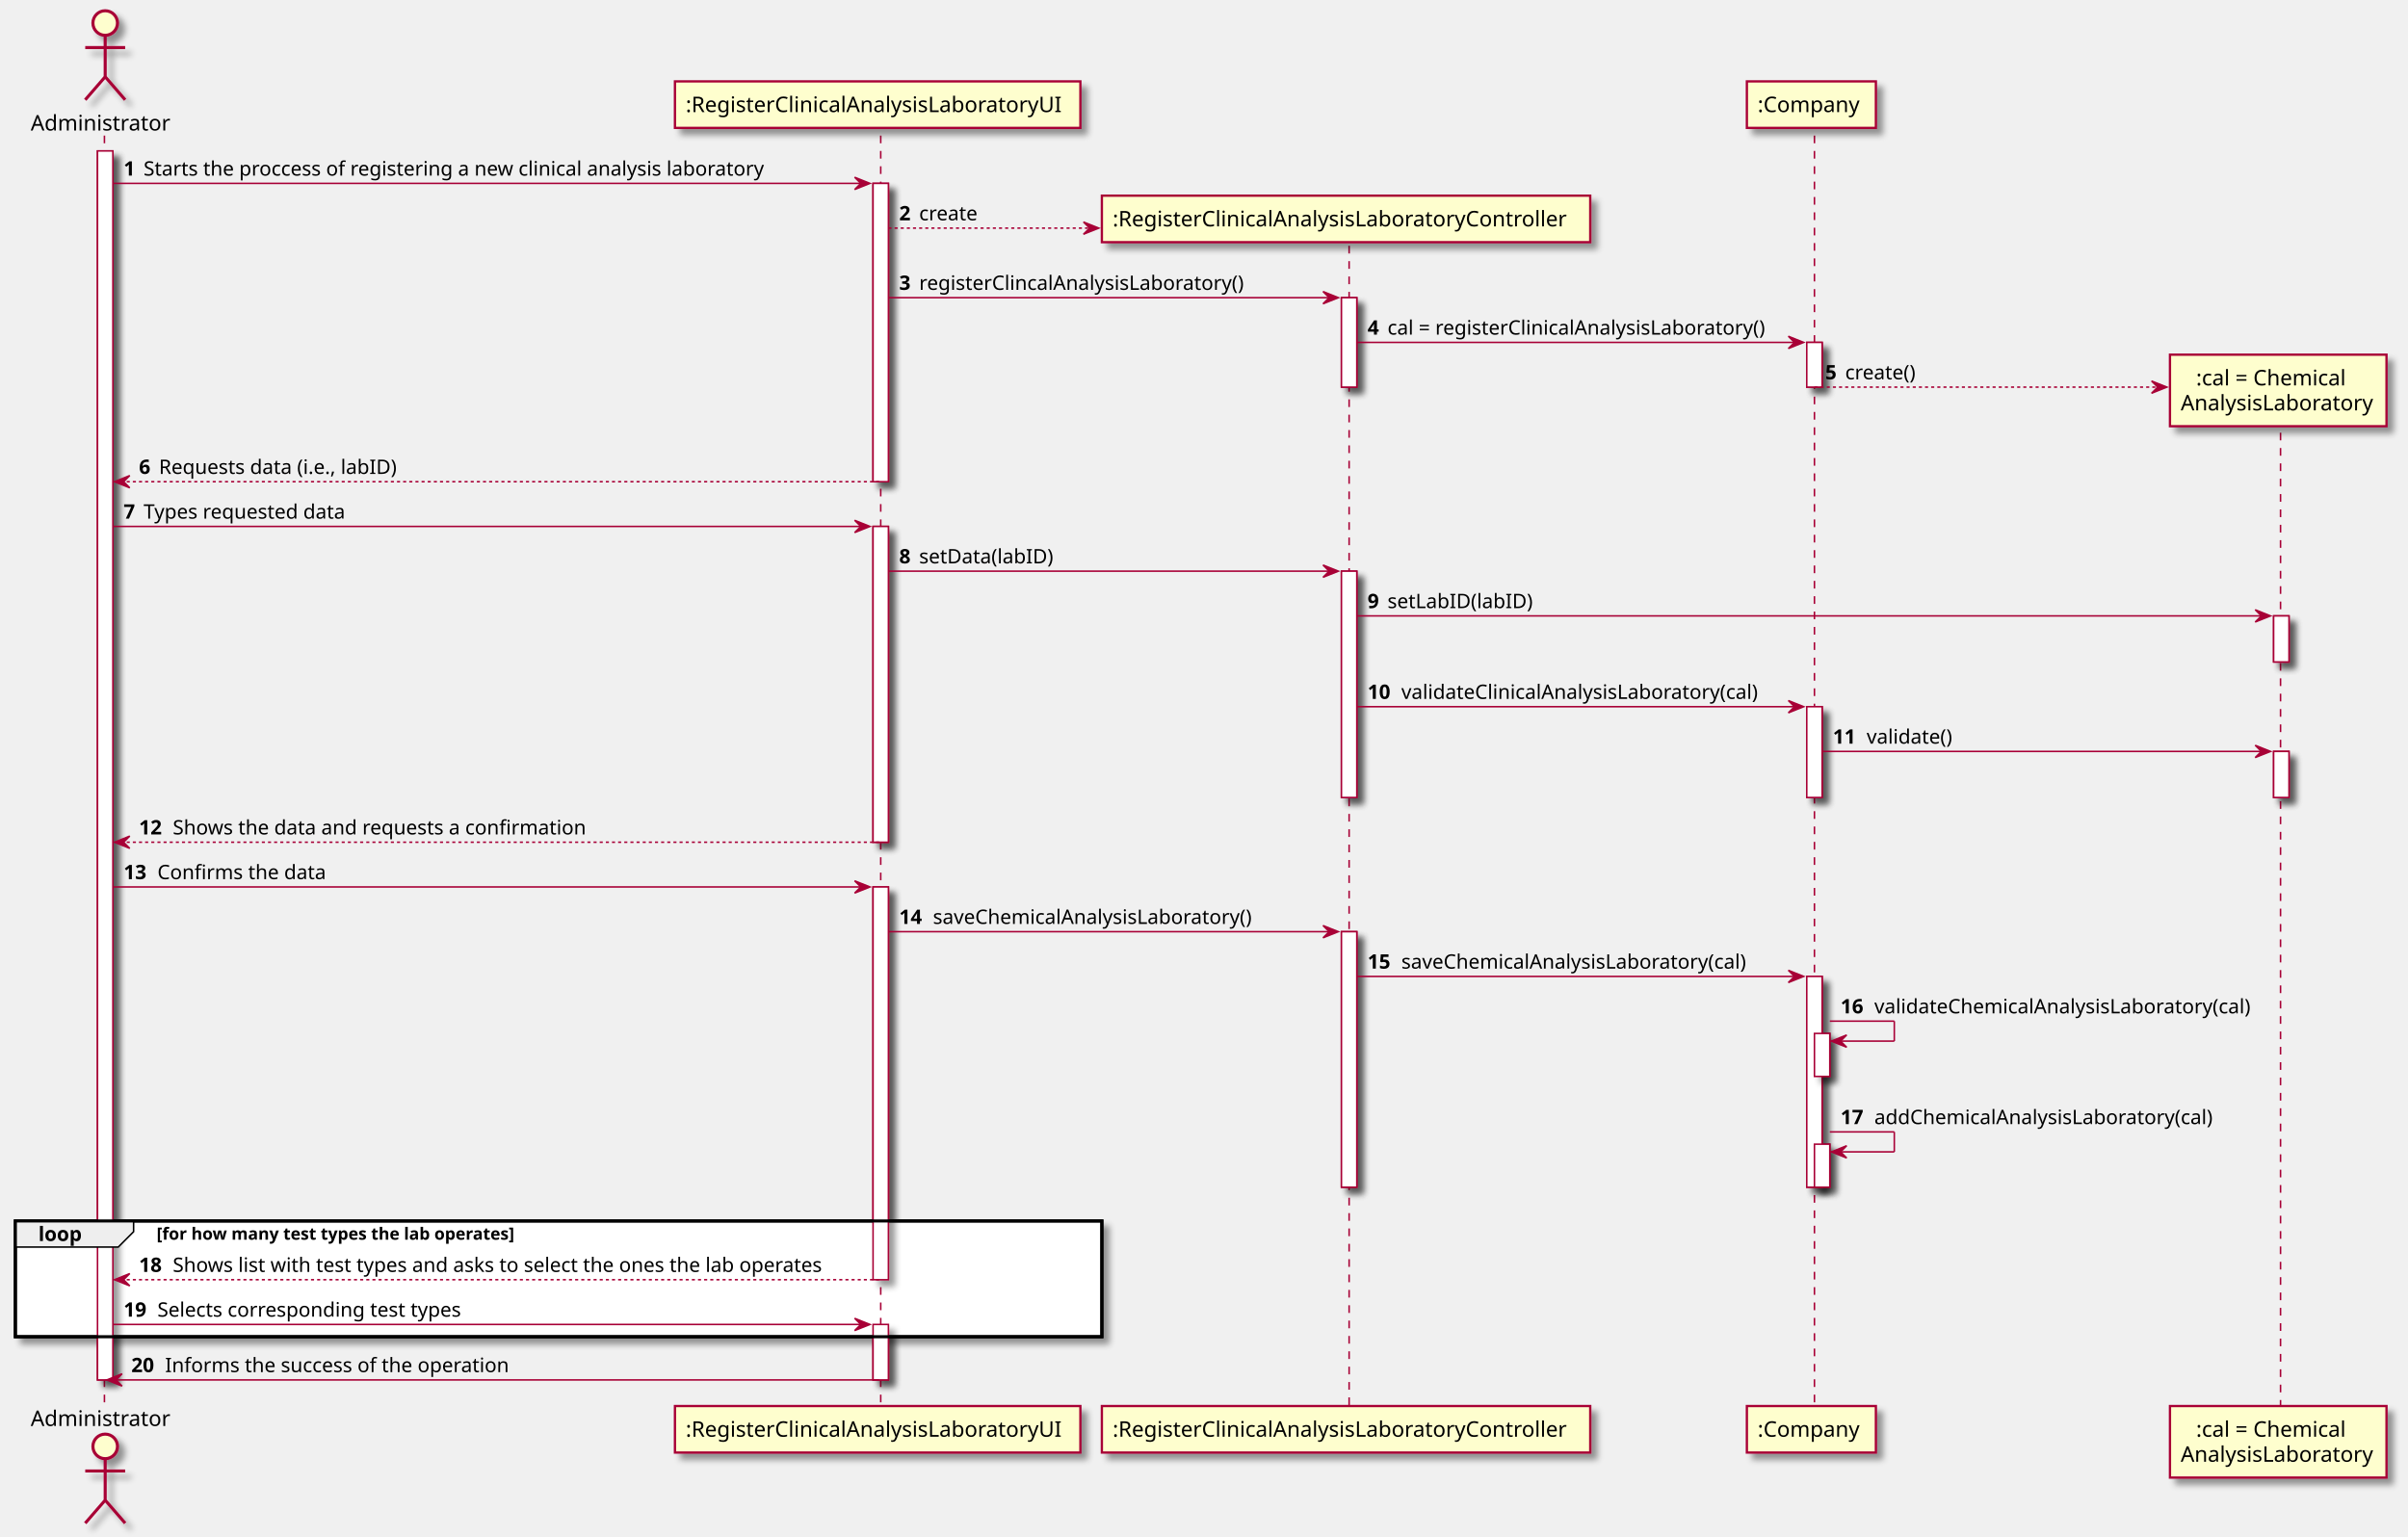
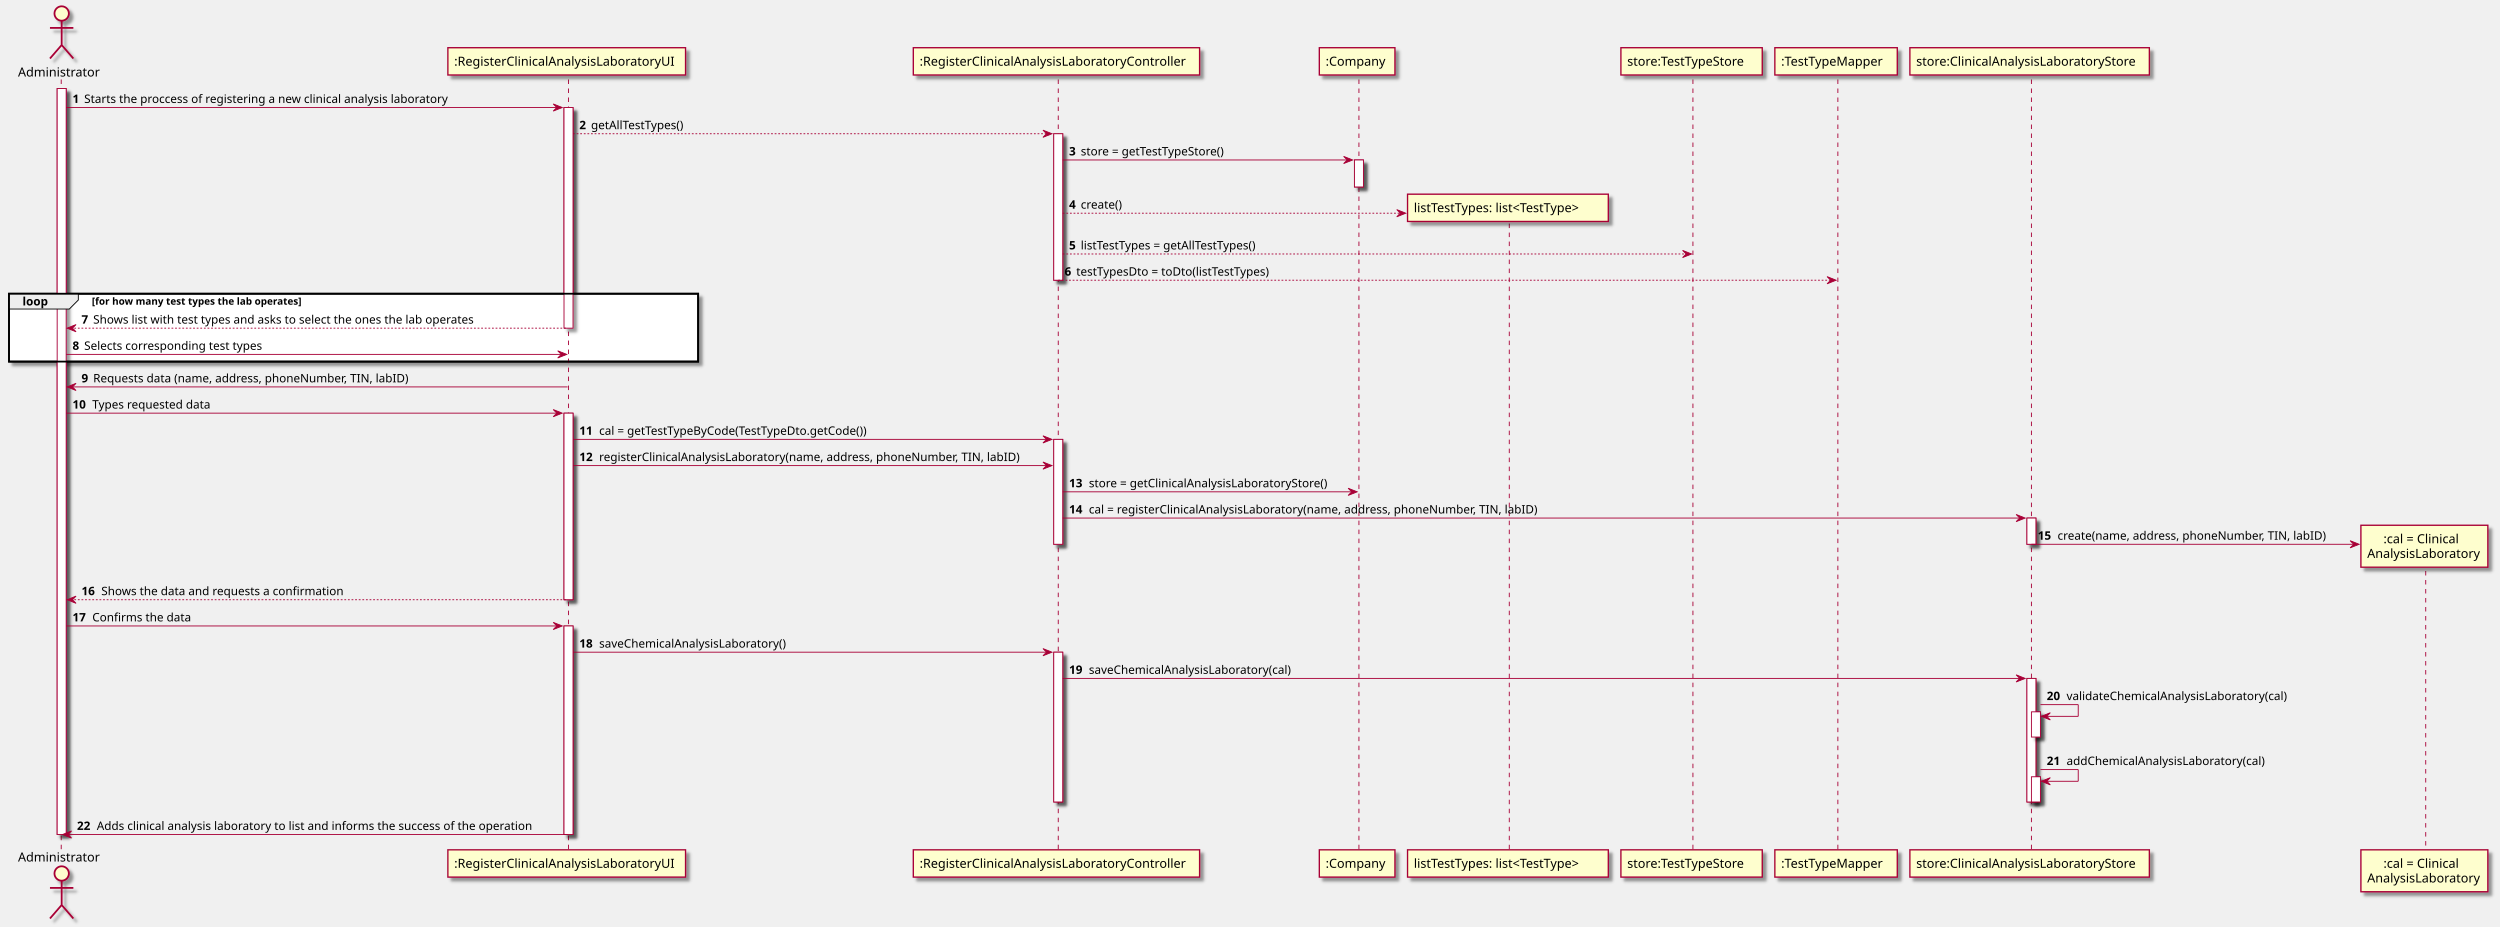
- <svg xmlns="http://www.w3.org/2000/svg" contentScriptType="application/ecmascript" contentStyleType="text/css" height="1001px" preserveAspectRatio="none" style="width:1568px;height:1001px;" version="1.1" viewBox="0 0 1568 1001" width="1568px" zoomAndPan="magnify">
+ <svg xmlns="http://www.w3.org/2000/svg" contentScriptType="application/ecmascript" contentStyleType="text/css" height="1029px" preserveAspectRatio="none" style="width:2777px;height:1029px;" version="1.1" viewBox="0 0 2777 1029" width="2777px" zoomAndPan="magnify">
  <defs>
-     <filter height="300%" id="f1si6wg61ny9vr" width="300%" x="-1" y="-1">
+     <filter height="300%" id="f1szc7c7df7kf" width="300%" x="-1" y="-1">
      <feGaussianBlur result="blurOut" stdDeviation="2.0" />
      <feColorMatrix in="blurOut" result="blurOut2" type="matrix" values="0 0 0 0 0 0 0 0 0 0 0 0 0 0 0 0 0 0 .4 0" />
      <feOffset dx="4.0" dy="4.0" in="blurOut2" result="blurOut3" />
      <feBlend in="SourceGraphic" in2="blurOut3" mode="normal" />
    </filter>
  </defs>
  <g>
-     <rect fill="#FFFFFF" filter="url(#f1si6wg61ny9vr)" height="800.414" style="stroke:#A80036;stroke-width:1.0;" width="10" x="63.5" y="98.297" />
-     <rect fill="#FFFFFF" filter="url(#f1si6wg61ny9vr)" height="194.289" style="stroke:#A80036;stroke-width:1.0;" width="10" x="568.5" y="119.43" />
-     <rect fill="#FFFFFF" filter="url(#f1si6wg61ny9vr)" height="205.664" style="stroke:#A80036;stroke-width:1.0;" width="10" x="568.5" y="342.852" />
-     <rect fill="#FFFFFF" filter="url(#f1si6wg61ny9vr)" height="255.797" style="stroke:#A80036;stroke-width:1.0;" width="10" x="568.5" y="577.648" />
-     <rect fill="#FFFFFF" filter="url(#f1si6wg61ny9vr)" height="36.133" style="stroke:#A80036;stroke-width:1.0;" width="10" x="568.5" y="862.578" />
-     <rect fill="#FFFFFF" filter="url(#f1si6wg61ny9vr)" height="58.266" style="stroke:#A80036;stroke-width:1.0;" width="10" x="873.5" y="193.859" />
-     <rect fill="#FFFFFF" filter="url(#f1si6wg61ny9vr)" height="147.398" style="stroke:#A80036;stroke-width:1.0;" width="10" x="873.5" y="371.984" />
-     <rect fill="#FFFFFF" filter="url(#f1si6wg61ny9vr)" height="166.398" style="stroke:#A80036;stroke-width:1.0;" width="10" x="873.5" y="606.781" />
-     <rect fill="#FFFFFF" filter="url(#f1si6wg61ny9vr)" height="29.133" style="stroke:#A80036;stroke-width:1.0;" width="10" x="1176.5" y="222.992" />
-     <rect fill="#FFFFFF" filter="url(#f1si6wg61ny9vr)" height="59.133" style="stroke:#A80036;stroke-width:1.0;" width="10" x="1176.5" y="460.25" />
-     <rect fill="#FFFFFF" filter="url(#f1si6wg61ny9vr)" height="137.266" style="stroke:#A80036;stroke-width:1.0;" width="10" x="1176.5" y="635.914" />
-     <rect fill="#FFFFFF" filter="url(#f1si6wg61ny9vr)" height="28" style="stroke:#A80036;stroke-width:1.0;" width="10" x="1181.5" y="673.047" />
-     <rect fill="#FFFFFF" filter="url(#f1si6wg61ny9vr)" height="28" style="stroke:#A80036;stroke-width:1.0;" width="10" x="1181.5" y="745.18" />
-     <rect fill="#FFFFFF" filter="url(#f1si6wg61ny9vr)" height="30" style="stroke:#A80036;stroke-width:1.0;" width="10" x="1480.5" y="401.117" />
-     <rect fill="#FFFFFF" filter="url(#f1si6wg61ny9vr)" height="30" style="stroke:#A80036;stroke-width:1.0;" width="10" x="1480.5" y="489.383" />
-     <rect fill="#FFFFFF" filter="url(#f1si6wg61ny9vr)" height="75.398" style="stroke:#000000;stroke-width:2.0;" width="707.5" x="10" y="795.18" />
-     <line style="stroke:#A80036;stroke-width:1.0;stroke-dasharray:5.0,5.0;" x1="68" x2="68" y1="88.297" y2="916.711" />
-     <line style="stroke:#A80036;stroke-width:1.0;stroke-dasharray:5.0,5.0;" x1="573.5" x2="573.5" y1="88.297" y2="916.711" />
-     <line style="stroke:#A80036;stroke-width:1.0;stroke-dasharray:5.0,5.0;" x1="878.5" x2="878.5" y1="160.078" y2="916.711" />
-     <line style="stroke:#A80036;stroke-width:1.0;stroke-dasharray:5.0,5.0;" x1="1181.5" x2="1181.5" y1="88.297" y2="916.711" />
-     <line style="stroke:#A80036;stroke-width:1.0;stroke-dasharray:5.0,5.0;" x1="1485" x2="1485" y1="271.789" y2="916.711" />
+     <rect fill="#FFFFFF" filter="url(#f1szc7c7df7kf)" height="828.68" style="stroke:#A80036;stroke-width:1.0;" width="10" x="63.5" y="98.297" />
+     <rect fill="#FFFFFF" filter="url(#f1szc7c7df7kf)" height="245.094" style="stroke:#A80036;stroke-width:1.0;" width="10" x="626.5" y="119.43" />
+     <rect fill="#FFFFFF" filter="url(#f1szc7c7df7kf)" height="207.258" style="stroke:#A80036;stroke-width:1.0;" width="10" x="626.5" y="458.922" />
+     <rect fill="#FFFFFF" filter="url(#f1szc7c7df7kf)" height="231.664" style="stroke:#A80036;stroke-width:1.0;" width="10" x="626.5" y="695.312" />
+     <rect fill="#FFFFFF" filter="url(#f1szc7c7df7kf)" height="162.695" style="stroke:#A80036;stroke-width:1.0;" width="10" x="1170.5" y="148.562" />
+     <rect fill="#FFFFFF" filter="url(#f1szc7c7df7kf)" height="116.531" style="stroke:#A80036;stroke-width:1.0;" width="10" x="1170.5" y="488.055" />
+     <rect fill="#FFFFFF" filter="url(#f1szc7c7df7kf)" height="166.398" style="stroke:#A80036;stroke-width:1.0;" width="10" x="1170.5" y="724.445" />
+     <rect fill="#FFFFFF" filter="url(#f1szc7c7df7kf)" height="30" style="stroke:#A80036;stroke-width:1.0;" width="10" x="1504.5" y="177.695" />
+     <rect fill="#FFFFFF" filter="url(#f1szc7c7df7kf)" height="29.133" style="stroke:#A80036;stroke-width:1.0;" width="10" x="2251.5" y="575.453" />
+     <rect fill="#FFFFFF" filter="url(#f1szc7c7df7kf)" height="137.266" style="stroke:#A80036;stroke-width:1.0;" width="10" x="2251.5" y="753.578" />
+     <rect fill="#FFFFFF" filter="url(#f1szc7c7df7kf)" height="28" style="stroke:#A80036;stroke-width:1.0;" width="10" x="2256.5" y="790.711" />
+     <rect fill="#FFFFFF" filter="url(#f1szc7c7df7kf)" height="28" style="stroke:#A80036;stroke-width:1.0;" width="10" x="2256.5" y="862.844" />
+     <rect fill="#FFFFFF" filter="url(#f1szc7c7df7kf)" height="75.398" style="stroke:#000000;stroke-width:2.0;" width="765.5" x="10" y="326.258" />
+     <line style="stroke:#A80036;stroke-width:1.0;stroke-dasharray:5.0,5.0;" x1="68" x2="68" y1="88.297" y2="944.977" />
+     <line style="stroke:#A80036;stroke-width:1.0;stroke-dasharray:5.0,5.0;" x1="631.5" x2="631.5" y1="88.297" y2="944.977" />
+     <line style="stroke:#A80036;stroke-width:1.0;stroke-dasharray:5.0,5.0;" x1="1175.5" x2="1175.5" y1="88.297" y2="944.977" />
+     <line style="stroke:#A80036;stroke-width:1.0;stroke-dasharray:5.0,5.0;" x1="1509.5" x2="1509.5" y1="88.297" y2="944.977" />
+     <line style="stroke:#A80036;stroke-width:1.0;stroke-dasharray:5.0,5.0;" x1="1676.5" x2="1676.5" y1="248.344" y2="944.977" />
+     <line style="stroke:#A80036;stroke-width:1.0;stroke-dasharray:5.0,5.0;" x1="1880.5" x2="1880.5" y1="88.297" y2="944.977" />
+     <line style="stroke:#A80036;stroke-width:1.0;stroke-dasharray:5.0,5.0;" x1="2041.5" x2="2041.5" y1="88.297" y2="944.977" />
+     <line style="stroke:#A80036;stroke-width:1.0;stroke-dasharray:5.0,5.0;" x1="2256.5" x2="2256.5" y1="88.297" y2="944.977" />
+     <line style="stroke:#A80036;stroke-width:1.0;stroke-dasharray:5.0,5.0;" x1="2694.5" x2="2694.5" y1="624.25" y2="944.977" />
    <text fill="#000000" font-family="sans-serif" font-size="14" lengthAdjust="spacingAndGlyphs" textLength="91" x="20" y="84.995">Administrator</text>
-     <ellipse cx="68.5" cy="15" fill="#FEFECE" filter="url(#f1si6wg61ny9vr)" rx="8" ry="8" style="stroke:#A80036;stroke-width:2.0;" />
-     <path d="M68.5,23 L68.5,50 M55.5,31 L81.5,31 M68.5,50 L55.5,65 M68.5,50 L81.5,65 " fill="none" filter="url(#f1si6wg61ny9vr)" style="stroke:#A80036;stroke-width:2.0;" />
-     <text fill="#000000" font-family="sans-serif" font-size="14" lengthAdjust="spacingAndGlyphs" textLength="91" x="20" y="928.706">Administrator</text>
-     <ellipse cx="68.5" cy="942.008" fill="#FEFECE" filter="url(#f1si6wg61ny9vr)" rx="8" ry="8" style="stroke:#A80036;stroke-width:2.0;" />
-     <path d="M68.5,950.008 L68.5,977.008 M55.5,958.008 L81.5,958.008 M68.5,977.008 L55.5,992.008 M68.5,977.008 L81.5,992.008 " fill="none" filter="url(#f1si6wg61ny9vr)" style="stroke:#A80036;stroke-width:2.0;" />
-     <rect fill="#FEFECE" filter="url(#f1si6wg61ny9vr)" height="30.297" style="stroke:#A80036;stroke-width:1.5;" width="264" x="439.5" y="53" />
-     <text fill="#000000" font-family="sans-serif" font-size="14" lengthAdjust="spacingAndGlyphs" textLength="250" x="446.5" y="72.995">:RegisterClinicalAnalysisLaboratoryUI</text>
-     <rect fill="#FEFECE" filter="url(#f1si6wg61ny9vr)" height="30.297" style="stroke:#A80036;stroke-width:1.5;" width="264" x="439.5" y="915.711" />
-     <text fill="#000000" font-family="sans-serif" font-size="14" lengthAdjust="spacingAndGlyphs" textLength="250" x="446.5" y="935.706">:RegisterClinicalAnalysisLaboratoryUI</text>
-     <rect fill="#FEFECE" filter="url(#f1si6wg61ny9vr)" height="30.297" style="stroke:#A80036;stroke-width:1.5;" width="318" x="717.5" y="915.711" />
-     <text fill="#000000" font-family="sans-serif" font-size="14" lengthAdjust="spacingAndGlyphs" textLength="304" x="724.5" y="935.706">:RegisterClinicalAnalysisLaboratoryController</text>
-     <rect fill="#FEFECE" filter="url(#f1si6wg61ny9vr)" height="30.297" style="stroke:#A80036;stroke-width:1.5;" width="84" x="1137.5" y="53" />
-     <text fill="#000000" font-family="sans-serif" font-size="14" lengthAdjust="spacingAndGlyphs" textLength="70" x="1144.5" y="72.995">:Company</text>
-     <rect fill="#FEFECE" filter="url(#f1si6wg61ny9vr)" height="30.297" style="stroke:#A80036;stroke-width:1.5;" width="84" x="1137.5" y="915.711" />
-     <text fill="#000000" font-family="sans-serif" font-size="14" lengthAdjust="spacingAndGlyphs" textLength="70" x="1144.5" y="935.706">:Company</text>
-     <rect fill="#FEFECE" filter="url(#f1si6wg61ny9vr)" height="46.594" style="stroke:#A80036;stroke-width:1.5;" width="141" x="1413" y="915.711" />
-     <text fill="#000000" font-family="sans-serif" font-size="14" lengthAdjust="spacingAndGlyphs" textLength="107" x="1430" y="935.706">:cal = Chemical</text>
-     <text fill="#000000" font-family="sans-serif" font-size="14" lengthAdjust="spacingAndGlyphs" textLength="127" x="1420" y="952.003">AnalysisLaboratory</text>
-     <rect fill="#FFFFFF" filter="url(#f1si6wg61ny9vr)" height="800.414" style="stroke:#A80036;stroke-width:1.0;" width="10" x="63.5" y="98.297" />
-     <rect fill="#FFFFFF" filter="url(#f1si6wg61ny9vr)" height="194.289" style="stroke:#A80036;stroke-width:1.0;" width="10" x="568.5" y="119.43" />
-     <rect fill="#FFFFFF" filter="url(#f1si6wg61ny9vr)" height="205.664" style="stroke:#A80036;stroke-width:1.0;" width="10" x="568.5" y="342.852" />
-     <rect fill="#FFFFFF" filter="url(#f1si6wg61ny9vr)" height="255.797" style="stroke:#A80036;stroke-width:1.0;" width="10" x="568.5" y="577.648" />
-     <rect fill="#FFFFFF" filter="url(#f1si6wg61ny9vr)" height="36.133" style="stroke:#A80036;stroke-width:1.0;" width="10" x="568.5" y="862.578" />
-     <rect fill="#FFFFFF" filter="url(#f1si6wg61ny9vr)" height="58.266" style="stroke:#A80036;stroke-width:1.0;" width="10" x="873.5" y="193.859" />
-     <rect fill="#FFFFFF" filter="url(#f1si6wg61ny9vr)" height="147.398" style="stroke:#A80036;stroke-width:1.0;" width="10" x="873.5" y="371.984" />
-     <rect fill="#FFFFFF" filter="url(#f1si6wg61ny9vr)" height="166.398" style="stroke:#A80036;stroke-width:1.0;" width="10" x="873.5" y="606.781" />
-     <rect fill="#FFFFFF" filter="url(#f1si6wg61ny9vr)" height="29.133" style="stroke:#A80036;stroke-width:1.0;" width="10" x="1176.5" y="222.992" />
-     <rect fill="#FFFFFF" filter="url(#f1si6wg61ny9vr)" height="59.133" style="stroke:#A80036;stroke-width:1.0;" width="10" x="1176.5" y="460.25" />
-     <rect fill="#FFFFFF" filter="url(#f1si6wg61ny9vr)" height="137.266" style="stroke:#A80036;stroke-width:1.0;" width="10" x="1176.5" y="635.914" />
-     <rect fill="#FFFFFF" filter="url(#f1si6wg61ny9vr)" height="28" style="stroke:#A80036;stroke-width:1.0;" width="10" x="1181.5" y="673.047" />
-     <rect fill="#FFFFFF" filter="url(#f1si6wg61ny9vr)" height="28" style="stroke:#A80036;stroke-width:1.0;" width="10" x="1181.5" y="745.18" />
-     <rect fill="#FFFFFF" filter="url(#f1si6wg61ny9vr)" height="30" style="stroke:#A80036;stroke-width:1.0;" width="10" x="1480.5" y="401.117" />
-     <rect fill="#FFFFFF" filter="url(#f1si6wg61ny9vr)" height="30" style="stroke:#A80036;stroke-width:1.0;" width="10" x="1480.5" y="489.383" />
-     <polygon fill="#A80036" points="556.5,115.43,566.5,119.43,556.5,123.43,560.5,119.43" style="stroke:#A80036;stroke-width:1.0;" />
-     <line style="stroke:#A80036;stroke-width:1.0;" x1="73.5" x2="562.5" y1="119.43" y2="119.43" />
+     <ellipse cx="68.5" cy="15" fill="#FEFECE" filter="url(#f1szc7c7df7kf)" rx="8" ry="8" style="stroke:#A80036;stroke-width:2.0;" />
+     <path d="M68.5,23 L68.5,50 M55.5,31 L81.5,31 M68.5,50 L55.5,65 M68.5,50 L81.5,65 " fill="none" filter="url(#f1szc7c7df7kf)" style="stroke:#A80036;stroke-width:2.0;" />
+     <text fill="#000000" font-family="sans-serif" font-size="14" lengthAdjust="spacingAndGlyphs" textLength="91" x="20" y="956.972">Administrator</text>
+     <ellipse cx="68.5" cy="970.273" fill="#FEFECE" filter="url(#f1szc7c7df7kf)" rx="8" ry="8" style="stroke:#A80036;stroke-width:2.0;" />
+     <path d="M68.5,978.273 L68.5,1005.273 M55.5,986.273 L81.5,986.273 M68.5,1005.273 L55.5,1020.273 M68.5,1005.273 L81.5,1020.273 " fill="none" filter="url(#f1szc7c7df7kf)" style="stroke:#A80036;stroke-width:2.0;" />
+     <rect fill="#FEFECE" filter="url(#f1szc7c7df7kf)" height="30.297" style="stroke:#A80036;stroke-width:1.5;" width="264" x="497.5" y="53" />
+     <text fill="#000000" font-family="sans-serif" font-size="14" lengthAdjust="spacingAndGlyphs" textLength="250" x="504.5" y="72.995">:RegisterClinicalAnalysisLaboratoryUI</text>
+     <rect fill="#FEFECE" filter="url(#f1szc7c7df7kf)" height="30.297" style="stroke:#A80036;stroke-width:1.5;" width="264" x="497.5" y="943.977" />
+     <text fill="#000000" font-family="sans-serif" font-size="14" lengthAdjust="spacingAndGlyphs" textLength="250" x="504.5" y="963.972">:RegisterClinicalAnalysisLaboratoryUI</text>
+     <rect fill="#FEFECE" filter="url(#f1szc7c7df7kf)" height="30.297" style="stroke:#A80036;stroke-width:1.5;" width="318" x="1014.5" y="53" />
+     <text fill="#000000" font-family="sans-serif" font-size="14" lengthAdjust="spacingAndGlyphs" textLength="304" x="1021.5" y="72.995">:RegisterClinicalAnalysisLaboratoryController</text>
+     <rect fill="#FEFECE" filter="url(#f1szc7c7df7kf)" height="30.297" style="stroke:#A80036;stroke-width:1.5;" width="318" x="1014.5" y="943.977" />
+     <text fill="#000000" font-family="sans-serif" font-size="14" lengthAdjust="spacingAndGlyphs" textLength="304" x="1021.5" y="963.972">:RegisterClinicalAnalysisLaboratoryController</text>
+     <rect fill="#FEFECE" filter="url(#f1szc7c7df7kf)" height="30.297" style="stroke:#A80036;stroke-width:1.5;" width="84" x="1465.5" y="53" />
+     <text fill="#000000" font-family="sans-serif" font-size="14" lengthAdjust="spacingAndGlyphs" textLength="70" x="1472.5" y="72.995">:Company</text>
+     <rect fill="#FEFECE" filter="url(#f1szc7c7df7kf)" height="30.297" style="stroke:#A80036;stroke-width:1.5;" width="84" x="1465.5" y="943.977" />
+     <text fill="#000000" font-family="sans-serif" font-size="14" lengthAdjust="spacingAndGlyphs" textLength="70" x="1472.5" y="963.972">:Company</text>
+     <rect fill="#FEFECE" filter="url(#f1szc7c7df7kf)" height="30.297" style="stroke:#A80036;stroke-width:1.5;" width="223" x="1563.5" y="943.977" />
+     <text fill="#000000" font-family="sans-serif" font-size="14" lengthAdjust="spacingAndGlyphs" textLength="209" x="1570.5" y="963.972">listTestTypes: list&lt;TestType&gt;</text>
+     <rect fill="#FEFECE" filter="url(#f1szc7c7df7kf)" height="30.297" style="stroke:#A80036;stroke-width:1.5;" width="157" x="1800.5" y="53" />
+     <text fill="#000000" font-family="sans-serif" font-size="14" lengthAdjust="spacingAndGlyphs" textLength="143" x="1807.5" y="72.995">store:TestTypeStore</text>
+     <rect fill="#FEFECE" filter="url(#f1szc7c7df7kf)" height="30.297" style="stroke:#A80036;stroke-width:1.5;" width="157" x="1800.5" y="943.977" />
+     <text fill="#000000" font-family="sans-serif" font-size="14" lengthAdjust="spacingAndGlyphs" textLength="143" x="1807.5" y="963.972">store:TestTypeStore</text>
+     <rect fill="#FEFECE" filter="url(#f1szc7c7df7kf)" height="30.297" style="stroke:#A80036;stroke-width:1.5;" width="136" x="1971.5" y="53" />
+     <text fill="#000000" font-family="sans-serif" font-size="14" lengthAdjust="spacingAndGlyphs" textLength="122" x="1978.5" y="72.995">:TestTypeMapper</text>
+     <rect fill="#FEFECE" filter="url(#f1szc7c7df7kf)" height="30.297" style="stroke:#A80036;stroke-width:1.5;" width="136" x="1971.5" y="943.977" />
+     <text fill="#000000" font-family="sans-serif" font-size="14" lengthAdjust="spacingAndGlyphs" textLength="122" x="1978.5" y="963.972">:TestTypeMapper</text>
+     <rect fill="#FEFECE" filter="url(#f1szc7c7df7kf)" height="30.297" style="stroke:#A80036;stroke-width:1.5;" width="266" x="2121.5" y="53" />
+     <text fill="#000000" font-family="sans-serif" font-size="14" lengthAdjust="spacingAndGlyphs" textLength="252" x="2128.5" y="72.995">store:ClinicalAnalysisLaboratoryStore</text>
+     <rect fill="#FEFECE" filter="url(#f1szc7c7df7kf)" height="30.297" style="stroke:#A80036;stroke-width:1.5;" width="266" x="2121.5" y="943.977" />
+     <text fill="#000000" font-family="sans-serif" font-size="14" lengthAdjust="spacingAndGlyphs" textLength="252" x="2128.5" y="963.972">store:ClinicalAnalysisLaboratoryStore</text>
+     <rect fill="#FEFECE" filter="url(#f1szc7c7df7kf)" height="46.594" style="stroke:#A80036;stroke-width:1.5;" width="141" x="2622.5" y="943.977" />
+     <text fill="#000000" font-family="sans-serif" font-size="14" lengthAdjust="spacingAndGlyphs" textLength="91" x="2647.5" y="963.972">:cal = Clinical</text>
+     <text fill="#000000" font-family="sans-serif" font-size="14" lengthAdjust="spacingAndGlyphs" textLength="127" x="2629.5" y="980.269">AnalysisLaboratory</text>
+     <rect fill="#FFFFFF" filter="url(#f1szc7c7df7kf)" height="828.68" style="stroke:#A80036;stroke-width:1.0;" width="10" x="63.5" y="98.297" />
+     <rect fill="#FFFFFF" filter="url(#f1szc7c7df7kf)" height="245.094" style="stroke:#A80036;stroke-width:1.0;" width="10" x="626.5" y="119.43" />
+     <rect fill="#FFFFFF" filter="url(#f1szc7c7df7kf)" height="207.258" style="stroke:#A80036;stroke-width:1.0;" width="10" x="626.5" y="458.922" />
+     <rect fill="#FFFFFF" filter="url(#f1szc7c7df7kf)" height="231.664" style="stroke:#A80036;stroke-width:1.0;" width="10" x="626.5" y="695.312" />
+     <rect fill="#FFFFFF" filter="url(#f1szc7c7df7kf)" height="162.695" style="stroke:#A80036;stroke-width:1.0;" width="10" x="1170.5" y="148.562" />
+     <rect fill="#FFFFFF" filter="url(#f1szc7c7df7kf)" height="116.531" style="stroke:#A80036;stroke-width:1.0;" width="10" x="1170.5" y="488.055" />
+     <rect fill="#FFFFFF" filter="url(#f1szc7c7df7kf)" height="166.398" style="stroke:#A80036;stroke-width:1.0;" width="10" x="1170.5" y="724.445" />
+     <rect fill="#FFFFFF" filter="url(#f1szc7c7df7kf)" height="30" style="stroke:#A80036;stroke-width:1.0;" width="10" x="1504.5" y="177.695" />
+     <rect fill="#FFFFFF" filter="url(#f1szc7c7df7kf)" height="29.133" style="stroke:#A80036;stroke-width:1.0;" width="10" x="2251.5" y="575.453" />
+     <rect fill="#FFFFFF" filter="url(#f1szc7c7df7kf)" height="137.266" style="stroke:#A80036;stroke-width:1.0;" width="10" x="2251.5" y="753.578" />
+     <rect fill="#FFFFFF" filter="url(#f1szc7c7df7kf)" height="28" style="stroke:#A80036;stroke-width:1.0;" width="10" x="2256.5" y="790.711" />
+     <rect fill="#FFFFFF" filter="url(#f1szc7c7df7kf)" height="28" style="stroke:#A80036;stroke-width:1.0;" width="10" x="2256.5" y="862.844" />
+     <polygon fill="#A80036" points="614.5,115.43,624.5,119.43,614.5,123.43,618.5,119.43" style="stroke:#A80036;stroke-width:1.0;" />
+     <line style="stroke:#A80036;stroke-width:1.0;" x1="73.5" x2="620.5" y1="119.43" y2="119.43" />
    <text fill="#000000" font-family="sans-serif" font-size="13" font-weight="bold" lengthAdjust="spacingAndGlyphs" textLength="9" x="80.5" y="114.364">1</text>
    <text fill="#000000" font-family="sans-serif" font-size="13" lengthAdjust="spacingAndGlyphs" textLength="424" x="93.5" y="114.364">Starts the proccess of registering a new clinical analysis laboratory</text>
-     <polygon fill="#A80036" points="705.5,144.562,715.5,148.562,705.5,152.562,709.5,148.562" style="stroke:#A80036;stroke-width:1.0;" />
-     <line style="stroke:#A80036;stroke-width:1.0;stroke-dasharray:2.0,2.0;" x1="578.5" x2="711.5" y1="148.562" y2="148.562" />
-     <text fill="#000000" font-family="sans-serif" font-size="13" font-weight="bold" lengthAdjust="spacingAndGlyphs" textLength="9" x="585.5" y="143.497">2</text>
-     <text fill="#000000" font-family="sans-serif" font-size="13" lengthAdjust="spacingAndGlyphs" textLength="41" x="598.5" y="143.497">create</text>
-     <rect fill="#FEFECE" filter="url(#f1si6wg61ny9vr)" height="30.297" style="stroke:#A80036;stroke-width:1.5;" width="318" x="717.5" y="127.43" />
-     <text fill="#000000" font-family="sans-serif" font-size="14" lengthAdjust="spacingAndGlyphs" textLength="304" x="724.5" y="147.425">:RegisterClinicalAnalysisLaboratoryController</text>
-     <polygon fill="#A80036" points="861.5,189.859,871.5,193.859,861.5,197.859,865.5,193.859" style="stroke:#A80036;stroke-width:1.0;" />
-     <line style="stroke:#A80036;stroke-width:1.0;" x1="578.5" x2="867.5" y1="193.859" y2="193.859" />
-     <text fill="#000000" font-family="sans-serif" font-size="13" font-weight="bold" lengthAdjust="spacingAndGlyphs" textLength="9" x="585.5" y="188.793">3</text>
-     <text fill="#000000" font-family="sans-serif" font-size="13" lengthAdjust="spacingAndGlyphs" textLength="221" x="598.5" y="188.793">registerClincalAnalysisLaboratory()</text>
-     <polygon fill="#A80036" points="1164.5,218.992,1174.5,222.992,1164.5,226.992,1168.5,222.992" style="stroke:#A80036;stroke-width:1.0;" />
-     <line style="stroke:#A80036;stroke-width:1.0;" x1="883.5" x2="1170.5" y1="222.992" y2="222.992" />
-     <text fill="#000000" font-family="sans-serif" font-size="13" font-weight="bold" lengthAdjust="spacingAndGlyphs" textLength="9" x="890.5" y="217.926">4</text>
-     <text fill="#000000" font-family="sans-serif" font-size="13" lengthAdjust="spacingAndGlyphs" textLength="261" x="903.5" y="217.926">cal = registerClinicalAnalysisLaboratory()</text>
-     <polygon fill="#A80036" points="1401,248.125,1411,252.125,1401,256.125,1405,252.125" style="stroke:#A80036;stroke-width:1.0;" />
-     <line style="stroke:#A80036;stroke-width:1.0;stroke-dasharray:2.0,2.0;" x1="1181.5" x2="1407" y1="252.125" y2="252.125" />
-     <text fill="#000000" font-family="sans-serif" font-size="13" font-weight="bold" lengthAdjust="spacingAndGlyphs" textLength="9" x="1188.5" y="247.059">5</text>
-     <text fill="#000000" font-family="sans-serif" font-size="13" lengthAdjust="spacingAndGlyphs" textLength="51" x="1201.5" y="247.059">create()</text>
-     <rect fill="#FEFECE" filter="url(#f1si6wg61ny9vr)" height="46.594" style="stroke:#A80036;stroke-width:1.5;" width="141" x="1413" y="230.992" />
-     <text fill="#000000" font-family="sans-serif" font-size="14" lengthAdjust="spacingAndGlyphs" textLength="107" x="1430" y="250.987">:cal = Chemical</text>
-     <text fill="#000000" font-family="sans-serif" font-size="14" lengthAdjust="spacingAndGlyphs" textLength="127" x="1420" y="267.284">AnalysisLaboratory</text>
-     <polygon fill="#A80036" points="84.5,309.719,74.5,313.719,84.5,317.719,80.5,313.719" style="stroke:#A80036;stroke-width:1.0;" />
-     <line style="stroke:#A80036;stroke-width:1.0;stroke-dasharray:2.0,2.0;" x1="78.5" x2="572.5" y1="313.719" y2="313.719" />
-     <text fill="#000000" font-family="sans-serif" font-size="13" font-weight="bold" lengthAdjust="spacingAndGlyphs" textLength="9" x="90.5" y="308.653">6</text>
-     <text fill="#000000" font-family="sans-serif" font-size="13" lengthAdjust="spacingAndGlyphs" textLength="165" x="103.5" y="308.653">Requests data (i.e., labID)</text>
-     <polygon fill="#A80036" points="556.5,338.852,566.5,342.852,556.5,346.852,560.5,342.852" style="stroke:#A80036;stroke-width:1.0;" />
-     <line style="stroke:#A80036;stroke-width:1.0;" x1="73.5" x2="562.5" y1="342.852" y2="342.852" />
-     <text fill="#000000" font-family="sans-serif" font-size="13" font-weight="bold" lengthAdjust="spacingAndGlyphs" textLength="9" x="80.5" y="337.786">7</text>
-     <text fill="#000000" font-family="sans-serif" font-size="13" lengthAdjust="spacingAndGlyphs" textLength="139" x="93.5" y="337.786">Types requested data</text>
-     <polygon fill="#A80036" points="861.5,367.984,871.5,371.984,861.5,375.984,865.5,371.984" style="stroke:#A80036;stroke-width:1.0;" />
-     <line style="stroke:#A80036;stroke-width:1.0;" x1="578.5" x2="867.5" y1="371.984" y2="371.984" />
-     <text fill="#000000" font-family="sans-serif" font-size="13" font-weight="bold" lengthAdjust="spacingAndGlyphs" textLength="9" x="585.5" y="366.918">8</text>
-     <text fill="#000000" font-family="sans-serif" font-size="13" lengthAdjust="spacingAndGlyphs" textLength="93" x="598.5" y="366.918">setData(labID)</text>
-     <polygon fill="#A80036" points="1468.5,397.117,1478.5,401.117,1468.5,405.117,1472.5,401.117" style="stroke:#A80036;stroke-width:1.0;" />
-     <line style="stroke:#A80036;stroke-width:1.0;" x1="883.5" x2="1474.5" y1="401.117" y2="401.117" />
-     <text fill="#000000" font-family="sans-serif" font-size="13" font-weight="bold" lengthAdjust="spacingAndGlyphs" textLength="9" x="890.5" y="396.051">9</text>
-     <text fill="#000000" font-family="sans-serif" font-size="13" lengthAdjust="spacingAndGlyphs" textLength="98" x="903.5" y="396.051">setLabID(labID)</text>
-     <polygon fill="#A80036" points="1164.5,456.25,1174.5,460.25,1164.5,464.25,1168.5,460.25" style="stroke:#A80036;stroke-width:1.0;" />
-     <line style="stroke:#A80036;stroke-width:1.0;" x1="883.5" x2="1170.5" y1="460.25" y2="460.25" />
-     <text fill="#000000" font-family="sans-serif" font-size="13" font-weight="bold" lengthAdjust="spacingAndGlyphs" textLength="18" x="890.5" y="455.184">10</text>
-     <text fill="#000000" font-family="sans-serif" font-size="13" lengthAdjust="spacingAndGlyphs" textLength="243" x="912.5" y="455.184">validateClinicalAnalysisLaboratory(cal)</text>
-     <polygon fill="#A80036" points="1468.5,485.383,1478.5,489.383,1468.5,493.383,1472.5,489.383" style="stroke:#A80036;stroke-width:1.0;" />
-     <line style="stroke:#A80036;stroke-width:1.0;" x1="1186.5" x2="1474.5" y1="489.383" y2="489.383" />
-     <text fill="#000000" font-family="sans-serif" font-size="13" font-weight="bold" lengthAdjust="spacingAndGlyphs" textLength="18" x="1193.5" y="484.317">11</text>
-     <text fill="#000000" font-family="sans-serif" font-size="13" lengthAdjust="spacingAndGlyphs" textLength="60" x="1215.5" y="484.317">validate()</text>
-     <polygon fill="#A80036" points="84.5,544.516,74.5,548.516,84.5,552.516,80.5,548.516" style="stroke:#A80036;stroke-width:1.0;" />
-     <line style="stroke:#A80036;stroke-width:1.0;stroke-dasharray:2.0,2.0;" x1="78.5" x2="572.5" y1="548.516" y2="548.516" />
-     <text fill="#000000" font-family="sans-serif" font-size="13" font-weight="bold" lengthAdjust="spacingAndGlyphs" textLength="18" x="90.5" y="543.45">12</text>
-     <text fill="#000000" font-family="sans-serif" font-size="13" lengthAdjust="spacingAndGlyphs" textLength="283" x="112.5" y="543.45">Shows the data and requests a confirmation</text>
-     <polygon fill="#A80036" points="556.5,573.648,566.5,577.648,556.5,581.648,560.5,577.648" style="stroke:#A80036;stroke-width:1.0;" />
-     <line style="stroke:#A80036;stroke-width:1.0;" x1="73.5" x2="562.5" y1="577.648" y2="577.648" />
-     <text fill="#000000" font-family="sans-serif" font-size="13" font-weight="bold" lengthAdjust="spacingAndGlyphs" textLength="18" x="80.5" y="572.582">13</text>
-     <text fill="#000000" font-family="sans-serif" font-size="13" lengthAdjust="spacingAndGlyphs" textLength="115" x="102.5" y="572.582">Confirms the data</text>
-     <polygon fill="#A80036" points="861.5,602.781,871.5,606.781,861.5,610.781,865.5,606.781" style="stroke:#A80036;stroke-width:1.0;" />
-     <line style="stroke:#A80036;stroke-width:1.0;" x1="578.5" x2="867.5" y1="606.781" y2="606.781" />
-     <text fill="#000000" font-family="sans-serif" font-size="13" font-weight="bold" lengthAdjust="spacingAndGlyphs" textLength="18" x="585.5" y="601.715">14</text>
-     <text fill="#000000" font-family="sans-serif" font-size="13" lengthAdjust="spacingAndGlyphs" textLength="220" x="607.5" y="601.715">saveChemicalAnalysisLaboratory()</text>
-     <polygon fill="#A80036" points="1164.5,631.914,1174.5,635.914,1164.5,639.914,1168.5,635.914" style="stroke:#A80036;stroke-width:1.0;" />
-     <line style="stroke:#A80036;stroke-width:1.0;" x1="883.5" x2="1170.5" y1="635.914" y2="635.914" />
-     <text fill="#000000" font-family="sans-serif" font-size="13" font-weight="bold" lengthAdjust="spacingAndGlyphs" textLength="18" x="890.5" y="630.848">15</text>
-     <text fill="#000000" font-family="sans-serif" font-size="13" lengthAdjust="spacingAndGlyphs" textLength="238" x="912.5" y="630.848">saveChemicalAnalysisLaboratory(cal)</text>
-     <line style="stroke:#A80036;stroke-width:1.0;" x1="1191.5" x2="1233.5" y1="665.047" y2="665.047" />
-     <line style="stroke:#A80036;stroke-width:1.0;" x1="1233.5" x2="1233.5" y1="665.047" y2="678.047" />
-     <line style="stroke:#A80036;stroke-width:1.0;" x1="1192.5" x2="1233.5" y1="678.047" y2="678.047" />
-     <polygon fill="#A80036" points="1202.5,674.047,1192.5,678.047,1202.5,682.047,1198.5,678.047" style="stroke:#A80036;stroke-width:1.0;" />
-     <text fill="#000000" font-family="sans-serif" font-size="13" font-weight="bold" lengthAdjust="spacingAndGlyphs" textLength="18" x="1198.5" y="659.981">16</text>
-     <text fill="#000000" font-family="sans-serif" font-size="13" lengthAdjust="spacingAndGlyphs" textLength="258" x="1220.5" y="659.981">validateChemicalAnalysisLaboratory(cal)</text>
-     <line style="stroke:#A80036;stroke-width:1.0;" x1="1191.5" x2="1233.5" y1="737.18" y2="737.18" />
-     <line style="stroke:#A80036;stroke-width:1.0;" x1="1233.5" x2="1233.5" y1="737.18" y2="750.18" />
-     <line style="stroke:#A80036;stroke-width:1.0;" x1="1192.5" x2="1233.5" y1="750.18" y2="750.18" />
-     <polygon fill="#A80036" points="1202.5,746.18,1192.5,750.18,1202.5,754.18,1198.5,750.18" style="stroke:#A80036;stroke-width:1.0;" />
-     <text fill="#000000" font-family="sans-serif" font-size="13" font-weight="bold" lengthAdjust="spacingAndGlyphs" textLength="18" x="1198.5" y="732.114">17</text>
-     <text fill="#000000" font-family="sans-serif" font-size="13" lengthAdjust="spacingAndGlyphs" textLength="232" x="1220.5" y="732.114">addChemicalAnalysisLaboratory(cal)</text>
-     <path d="M10,795.18 L87,795.18 L87,802.18 L77,812.18 L10,812.18 L10,795.18 " fill="#EEEEEE" style="stroke:#000000;stroke-width:1.0;" />
-     <rect fill="none" height="75.398" style="stroke:#000000;stroke-width:2.0;" width="707.5" x="10" y="795.18" />
-     <text fill="#000000" font-family="sans-serif" font-size="13" font-weight="bold" lengthAdjust="spacingAndGlyphs" textLength="32" x="25" y="808.247">loop</text>
-     <text fill="#000000" font-family="sans-serif" font-size="11" font-weight="bold" lengthAdjust="spacingAndGlyphs" textLength="275" x="102" y="807.39">[for how many test types the lab operates]</text>
-     <polygon fill="#A80036" points="84.5,829.445,74.5,833.445,84.5,837.445,80.5,833.445" style="stroke:#A80036;stroke-width:1.0;" />
-     <line style="stroke:#A80036;stroke-width:1.0;stroke-dasharray:2.0,2.0;" x1="78.5" x2="572.5" y1="833.445" y2="833.445" />
-     <text fill="#000000" font-family="sans-serif" font-size="13" font-weight="bold" lengthAdjust="spacingAndGlyphs" textLength="18" x="90.5" y="828.379">18</text>
-     <text fill="#000000" font-family="sans-serif" font-size="13" lengthAdjust="spacingAndGlyphs" textLength="449" x="112.5" y="828.379">Shows list with test types and asks to select the ones the lab operates</text>
-     <polygon fill="#A80036" points="556.5,858.578,566.5,862.578,556.5,866.578,560.5,862.578" style="stroke:#A80036;stroke-width:1.0;" />
-     <line style="stroke:#A80036;stroke-width:1.0;" x1="73.5" x2="562.5" y1="862.578" y2="862.578" />
-     <text fill="#000000" font-family="sans-serif" font-size="13" font-weight="bold" lengthAdjust="spacingAndGlyphs" textLength="18" x="80.5" y="857.512">19</text>
-     <text fill="#000000" font-family="sans-serif" font-size="13" lengthAdjust="spacingAndGlyphs" textLength="210" x="102.5" y="857.512">Selects corresponding test types</text>
-     <polygon fill="#A80036" points="79.5,894.711,69.5,898.711,79.5,902.711,75.5,898.711" style="stroke:#A80036;stroke-width:1.0;" />
-     <line style="stroke:#A80036;stroke-width:1.0;" x1="73.5" x2="572.5" y1="898.711" y2="898.711" />
-     <text fill="#000000" font-family="sans-serif" font-size="13" font-weight="bold" lengthAdjust="spacingAndGlyphs" textLength="18" x="85.5" y="893.645">20</text>
-     <text fill="#000000" font-family="sans-serif" font-size="13" lengthAdjust="spacingAndGlyphs" textLength="234" x="107.5" y="893.645">Informs the success of the operation</text>
+     <polygon fill="#A80036" points="1158.5,144.562,1168.5,148.562,1158.5,152.562,1162.5,148.562" style="stroke:#A80036;stroke-width:1.0;" />
+     <line style="stroke:#A80036;stroke-width:1.0;stroke-dasharray:2.0,2.0;" x1="636.5" x2="1164.5" y1="148.562" y2="148.562" />
+     <text fill="#000000" font-family="sans-serif" font-size="13" font-weight="bold" lengthAdjust="spacingAndGlyphs" textLength="9" x="643.5" y="143.497">2</text>
+     <text fill="#000000" font-family="sans-serif" font-size="13" lengthAdjust="spacingAndGlyphs" textLength="110" x="656.5" y="143.497">getAllTestTypes()</text>
+     <polygon fill="#A80036" points="1492.5,173.695,1502.5,177.695,1492.5,181.695,1496.5,177.695" style="stroke:#A80036;stroke-width:1.0;" />
+     <line style="stroke:#A80036;stroke-width:1.0;" x1="1180.5" x2="1498.5" y1="177.695" y2="177.695" />
+     <text fill="#000000" font-family="sans-serif" font-size="13" font-weight="bold" lengthAdjust="spacingAndGlyphs" textLength="9" x="1187.5" y="172.629">3</text>
+     <text fill="#000000" font-family="sans-serif" font-size="13" lengthAdjust="spacingAndGlyphs" textLength="175" x="1200.5" y="172.629">store = getTestTypeStore()</text>
+     <polygon fill="#A80036" points="1551.5,232.828,1561.5,236.828,1551.5,240.828,1555.5,236.828" style="stroke:#A80036;stroke-width:1.0;" />
+     <line style="stroke:#A80036;stroke-width:1.0;stroke-dasharray:2.0,2.0;" x1="1180.5" x2="1557.5" y1="236.828" y2="236.828" />
+     <text fill="#000000" font-family="sans-serif" font-size="13" font-weight="bold" lengthAdjust="spacingAndGlyphs" textLength="9" x="1187.5" y="231.762">4</text>
+     <text fill="#000000" font-family="sans-serif" font-size="13" lengthAdjust="spacingAndGlyphs" textLength="51" x="1200.5" y="231.762">create()</text>
+     <rect fill="#FEFECE" filter="url(#f1szc7c7df7kf)" height="30.297" style="stroke:#A80036;stroke-width:1.5;" width="223" x="1563.5" y="215.695" />
+     <text fill="#000000" font-family="sans-serif" font-size="14" lengthAdjust="spacingAndGlyphs" textLength="209" x="1570.5" y="235.69">listTestTypes: list&lt;TestType&gt;</text>
+     <polygon fill="#A80036" points="1869,278.125,1879,282.125,1869,286.125,1873,282.125" style="stroke:#A80036;stroke-width:1.0;" />
+     <line style="stroke:#A80036;stroke-width:1.0;stroke-dasharray:2.0,2.0;" x1="1180.5" x2="1875" y1="282.125" y2="282.125" />
+     <text fill="#000000" font-family="sans-serif" font-size="13" font-weight="bold" lengthAdjust="spacingAndGlyphs" textLength="9" x="1187.5" y="277.059">5</text>
+     <text fill="#000000" font-family="sans-serif" font-size="13" lengthAdjust="spacingAndGlyphs" textLength="211" x="1200.5" y="277.059">listTestTypes = getAllTestTypes()</text>
+     <polygon fill="#A80036" points="2029.5,307.258,2039.5,311.258,2029.5,315.258,2033.5,311.258" style="stroke:#A80036;stroke-width:1.0;" />
+     <line style="stroke:#A80036;stroke-width:1.0;stroke-dasharray:2.0,2.0;" x1="1175.5" x2="2035.5" y1="311.258" y2="311.258" />
+     <text fill="#000000" font-family="sans-serif" font-size="13" font-weight="bold" lengthAdjust="spacingAndGlyphs" textLength="9" x="1182.5" y="306.192">6</text>
+     <text fill="#000000" font-family="sans-serif" font-size="13" lengthAdjust="spacingAndGlyphs" textLength="232" x="1195.5" y="306.192">testTypesDto = toDto(listTestTypes)</text>
+     <path d="M10,326.258 L87,326.258 L87,333.258 L77,343.258 L10,343.258 L10,326.258 " fill="#EEEEEE" style="stroke:#000000;stroke-width:1.0;" />
+     <rect fill="none" height="75.398" style="stroke:#000000;stroke-width:2.0;" width="765.5" x="10" y="326.258" />
+     <text fill="#000000" font-family="sans-serif" font-size="13" font-weight="bold" lengthAdjust="spacingAndGlyphs" textLength="32" x="25" y="339.325">loop</text>
+     <text fill="#000000" font-family="sans-serif" font-size="11" font-weight="bold" lengthAdjust="spacingAndGlyphs" textLength="275" x="102" y="338.468">[for how many test types the lab operates]</text>
+     <polygon fill="#A80036" points="84.5,360.523,74.5,364.523,84.5,368.523,80.5,364.523" style="stroke:#A80036;stroke-width:1.0;" />
+     <line style="stroke:#A80036;stroke-width:1.0;stroke-dasharray:2.0,2.0;" x1="78.5" x2="630.5" y1="364.523" y2="364.523" />
+     <text fill="#000000" font-family="sans-serif" font-size="13" font-weight="bold" lengthAdjust="spacingAndGlyphs" textLength="9" x="90.5" y="359.457">7</text>
+     <text fill="#000000" font-family="sans-serif" font-size="13" lengthAdjust="spacingAndGlyphs" textLength="449" x="103.5" y="359.457">Shows list with test types and asks to select the ones the lab operates</text>
+     <polygon fill="#A80036" points="619.5,389.656,629.5,393.656,619.5,397.656,623.5,393.656" style="stroke:#A80036;stroke-width:1.0;" />
+     <line style="stroke:#A80036;stroke-width:1.0;" x1="73.5" x2="625.5" y1="393.656" y2="393.656" />
+     <text fill="#000000" font-family="sans-serif" font-size="13" font-weight="bold" lengthAdjust="spacingAndGlyphs" textLength="9" x="80.5" y="388.59">8</text>
+     <text fill="#000000" font-family="sans-serif" font-size="13" lengthAdjust="spacingAndGlyphs" textLength="210" x="93.5" y="388.59">Selects corresponding test types</text>
+     <polygon fill="#A80036" points="84.5,425.789,74.5,429.789,84.5,433.789,80.5,429.789" style="stroke:#A80036;stroke-width:1.0;" />
+     <line style="stroke:#A80036;stroke-width:1.0;" x1="78.5" x2="630.5" y1="429.789" y2="429.789" />
+     <text fill="#000000" font-family="sans-serif" font-size="13" font-weight="bold" lengthAdjust="spacingAndGlyphs" textLength="9" x="90.5" y="424.723">9</text>
+     <text fill="#000000" font-family="sans-serif" font-size="13" lengthAdjust="spacingAndGlyphs" textLength="370" x="103.5" y="424.723">Requests data (name, address, phoneNumber, TIN, labID)</text>
+     <polygon fill="#A80036" points="614.5,454.922,624.5,458.922,614.5,462.922,618.5,458.922" style="stroke:#A80036;stroke-width:1.0;" />
+     <line style="stroke:#A80036;stroke-width:1.0;" x1="73.5" x2="620.5" y1="458.922" y2="458.922" />
+     <text fill="#000000" font-family="sans-serif" font-size="13" font-weight="bold" lengthAdjust="spacingAndGlyphs" textLength="18" x="80.5" y="453.856">10</text>
+     <text fill="#000000" font-family="sans-serif" font-size="13" lengthAdjust="spacingAndGlyphs" textLength="139" x="102.5" y="453.856">Types requested data</text>
+     <polygon fill="#A80036" points="1158.5,484.055,1168.5,488.055,1158.5,492.055,1162.5,488.055" style="stroke:#A80036;stroke-width:1.0;" />
+     <line style="stroke:#A80036;stroke-width:1.0;" x1="636.5" x2="1164.5" y1="488.055" y2="488.055" />
+     <text fill="#000000" font-family="sans-serif" font-size="13" font-weight="bold" lengthAdjust="spacingAndGlyphs" textLength="18" x="643.5" y="482.989">11</text>
+     <text fill="#000000" font-family="sans-serif" font-size="13" lengthAdjust="spacingAndGlyphs" textLength="322" x="665.5" y="482.989">cal = getTestTypeByCode(TestTypeDto.getCode())</text>
+     <polygon fill="#A80036" points="1158.5,513.188,1168.5,517.188,1158.5,521.188,1162.5,517.188" style="stroke:#A80036;stroke-width:1.0;" />
+     <line style="stroke:#A80036;stroke-width:1.0;" x1="636.5" x2="1164.5" y1="517.188" y2="517.188" />
+     <text fill="#000000" font-family="sans-serif" font-size="13" font-weight="bold" lengthAdjust="spacingAndGlyphs" textLength="18" x="643.5" y="512.122">12</text>
+     <text fill="#000000" font-family="sans-serif" font-size="13" lengthAdjust="spacingAndGlyphs" textLength="488" x="665.5" y="512.122">registerClinicalAnalysisLaboratory(name, address, phoneNumber, TIN, labID)</text>
+     <polygon fill="#A80036" points="1497.5,542.32,1507.5,546.32,1497.5,550.32,1501.5,546.32" style="stroke:#A80036;stroke-width:1.0;" />
+     <line style="stroke:#A80036;stroke-width:1.0;" x1="1180.5" x2="1503.5" y1="546.32" y2="546.32" />
+     <text fill="#000000" font-family="sans-serif" font-size="13" font-weight="bold" lengthAdjust="spacingAndGlyphs" textLength="18" x="1187.5" y="541.254">13</text>
+     <text fill="#000000" font-family="sans-serif" font-size="13" lengthAdjust="spacingAndGlyphs" textLength="283" x="1209.5" y="541.254">store = getClinicalAnalysisLaboratoryStore()</text>
+     <polygon fill="#A80036" points="2239.5,571.453,2249.5,575.453,2239.5,579.453,2243.5,575.453" style="stroke:#A80036;stroke-width:1.0;" />
+     <line style="stroke:#A80036;stroke-width:1.0;" x1="1180.5" x2="2245.5" y1="575.453" y2="575.453" />
+     <text fill="#000000" font-family="sans-serif" font-size="13" font-weight="bold" lengthAdjust="spacingAndGlyphs" textLength="18" x="1187.5" y="570.387">14</text>
+     <text fill="#000000" font-family="sans-serif" font-size="13" lengthAdjust="spacingAndGlyphs" textLength="525" x="1209.5" y="570.387">cal = registerClinicalAnalysisLaboratory(name, address, phoneNumber, TIN, labID)</text>
+     <polygon fill="#A80036" points="2610.5,600.586,2620.5,604.586,2610.5,608.586,2614.5,604.586" style="stroke:#A80036;stroke-width:1.0;" />
+     <line style="stroke:#A80036;stroke-width:1.0;" x1="2256.5" x2="2616.5" y1="604.586" y2="604.586" />
+     <text fill="#000000" font-family="sans-serif" font-size="13" font-weight="bold" lengthAdjust="spacingAndGlyphs" textLength="18" x="2263.5" y="599.52">15</text>
+     <text fill="#000000" font-family="sans-serif" font-size="13" lengthAdjust="spacingAndGlyphs" textLength="315" x="2285.5" y="599.52">create(name, address, phoneNumber, TIN, labID)</text>
+     <rect fill="#FEFECE" filter="url(#f1szc7c7df7kf)" height="46.594" style="stroke:#A80036;stroke-width:1.5;" width="141" x="2622.5" y="583.453" />
+     <text fill="#000000" font-family="sans-serif" font-size="14" lengthAdjust="spacingAndGlyphs" textLength="91" x="2647.5" y="603.448">:cal = Clinical</text>
+     <text fill="#000000" font-family="sans-serif" font-size="14" lengthAdjust="spacingAndGlyphs" textLength="127" x="2629.5" y="619.745">AnalysisLaboratory</text>
+     <polygon fill="#A80036" points="84.5,662.18,74.5,666.18,84.5,670.18,80.5,666.18" style="stroke:#A80036;stroke-width:1.0;" />
+     <line style="stroke:#A80036;stroke-width:1.0;stroke-dasharray:2.0,2.0;" x1="78.5" x2="630.5" y1="666.18" y2="666.18" />
+     <text fill="#000000" font-family="sans-serif" font-size="13" font-weight="bold" lengthAdjust="spacingAndGlyphs" textLength="18" x="90.5" y="661.114">16</text>
+     <text fill="#000000" font-family="sans-serif" font-size="13" lengthAdjust="spacingAndGlyphs" textLength="283" x="112.5" y="661.114">Shows the data and requests a confirmation</text>
+     <polygon fill="#A80036" points="614.5,691.312,624.5,695.312,614.5,699.312,618.5,695.312" style="stroke:#A80036;stroke-width:1.0;" />
+     <line style="stroke:#A80036;stroke-width:1.0;" x1="73.5" x2="620.5" y1="695.312" y2="695.312" />
+     <text fill="#000000" font-family="sans-serif" font-size="13" font-weight="bold" lengthAdjust="spacingAndGlyphs" textLength="18" x="80.5" y="690.247">17</text>
+     <text fill="#000000" font-family="sans-serif" font-size="13" lengthAdjust="spacingAndGlyphs" textLength="115" x="102.5" y="690.247">Confirms the data</text>
+     <polygon fill="#A80036" points="1158.5,720.445,1168.5,724.445,1158.5,728.445,1162.5,724.445" style="stroke:#A80036;stroke-width:1.0;" />
+     <line style="stroke:#A80036;stroke-width:1.0;" x1="636.5" x2="1164.5" y1="724.445" y2="724.445" />
+     <text fill="#000000" font-family="sans-serif" font-size="13" font-weight="bold" lengthAdjust="spacingAndGlyphs" textLength="18" x="643.5" y="719.379">18</text>
+     <text fill="#000000" font-family="sans-serif" font-size="13" lengthAdjust="spacingAndGlyphs" textLength="220" x="665.5" y="719.379">saveChemicalAnalysisLaboratory()</text>
+     <polygon fill="#A80036" points="2239.5,749.578,2249.5,753.578,2239.5,757.578,2243.5,753.578" style="stroke:#A80036;stroke-width:1.0;" />
+     <line style="stroke:#A80036;stroke-width:1.0;" x1="1180.5" x2="2245.5" y1="753.578" y2="753.578" />
+     <text fill="#000000" font-family="sans-serif" font-size="13" font-weight="bold" lengthAdjust="spacingAndGlyphs" textLength="18" x="1187.5" y="748.512">19</text>
+     <text fill="#000000" font-family="sans-serif" font-size="13" lengthAdjust="spacingAndGlyphs" textLength="238" x="1209.5" y="748.512">saveChemicalAnalysisLaboratory(cal)</text>
+     <line style="stroke:#A80036;stroke-width:1.0;" x1="2266.5" x2="2308.5" y1="782.711" y2="782.711" />
+     <line style="stroke:#A80036;stroke-width:1.0;" x1="2308.5" x2="2308.5" y1="782.711" y2="795.711" />
+     <line style="stroke:#A80036;stroke-width:1.0;" x1="2267.5" x2="2308.5" y1="795.711" y2="795.711" />
+     <polygon fill="#A80036" points="2277.5,791.711,2267.5,795.711,2277.5,799.711,2273.5,795.711" style="stroke:#A80036;stroke-width:1.0;" />
+     <text fill="#000000" font-family="sans-serif" font-size="13" font-weight="bold" lengthAdjust="spacingAndGlyphs" textLength="18" x="2273.5" y="777.645">20</text>
+     <text fill="#000000" font-family="sans-serif" font-size="13" lengthAdjust="spacingAndGlyphs" textLength="258" x="2295.5" y="777.645">validateChemicalAnalysisLaboratory(cal)</text>
+     <line style="stroke:#A80036;stroke-width:1.0;" x1="2266.5" x2="2308.5" y1="854.844" y2="854.844" />
+     <line style="stroke:#A80036;stroke-width:1.0;" x1="2308.5" x2="2308.5" y1="854.844" y2="867.844" />
+     <line style="stroke:#A80036;stroke-width:1.0;" x1="2267.5" x2="2308.5" y1="867.844" y2="867.844" />
+     <polygon fill="#A80036" points="2277.5,863.844,2267.5,867.844,2277.5,871.844,2273.5,867.844" style="stroke:#A80036;stroke-width:1.0;" />
+     <text fill="#000000" font-family="sans-serif" font-size="13" font-weight="bold" lengthAdjust="spacingAndGlyphs" textLength="18" x="2273.5" y="849.778">21</text>
+     <text fill="#000000" font-family="sans-serif" font-size="13" lengthAdjust="spacingAndGlyphs" textLength="232" x="2295.5" y="849.778">addChemicalAnalysisLaboratory(cal)</text>
+     <polygon fill="#A80036" points="79.5,922.977,69.5,926.977,79.5,930.977,75.5,926.977" style="stroke:#A80036;stroke-width:1.0;" />
+     <line style="stroke:#A80036;stroke-width:1.0;" x1="73.5" x2="630.5" y1="926.977" y2="926.977" />
+     <text fill="#000000" font-family="sans-serif" font-size="13" font-weight="bold" lengthAdjust="spacingAndGlyphs" textLength="18" x="85.5" y="921.911">22</text>
+     <text fill="#000000" font-family="sans-serif" font-size="13" lengthAdjust="spacingAndGlyphs" textLength="507" x="107.5" y="921.911">Adds clinical analysis laboratory to list and informs the success of the operation</text>
  </g>
</svg>
